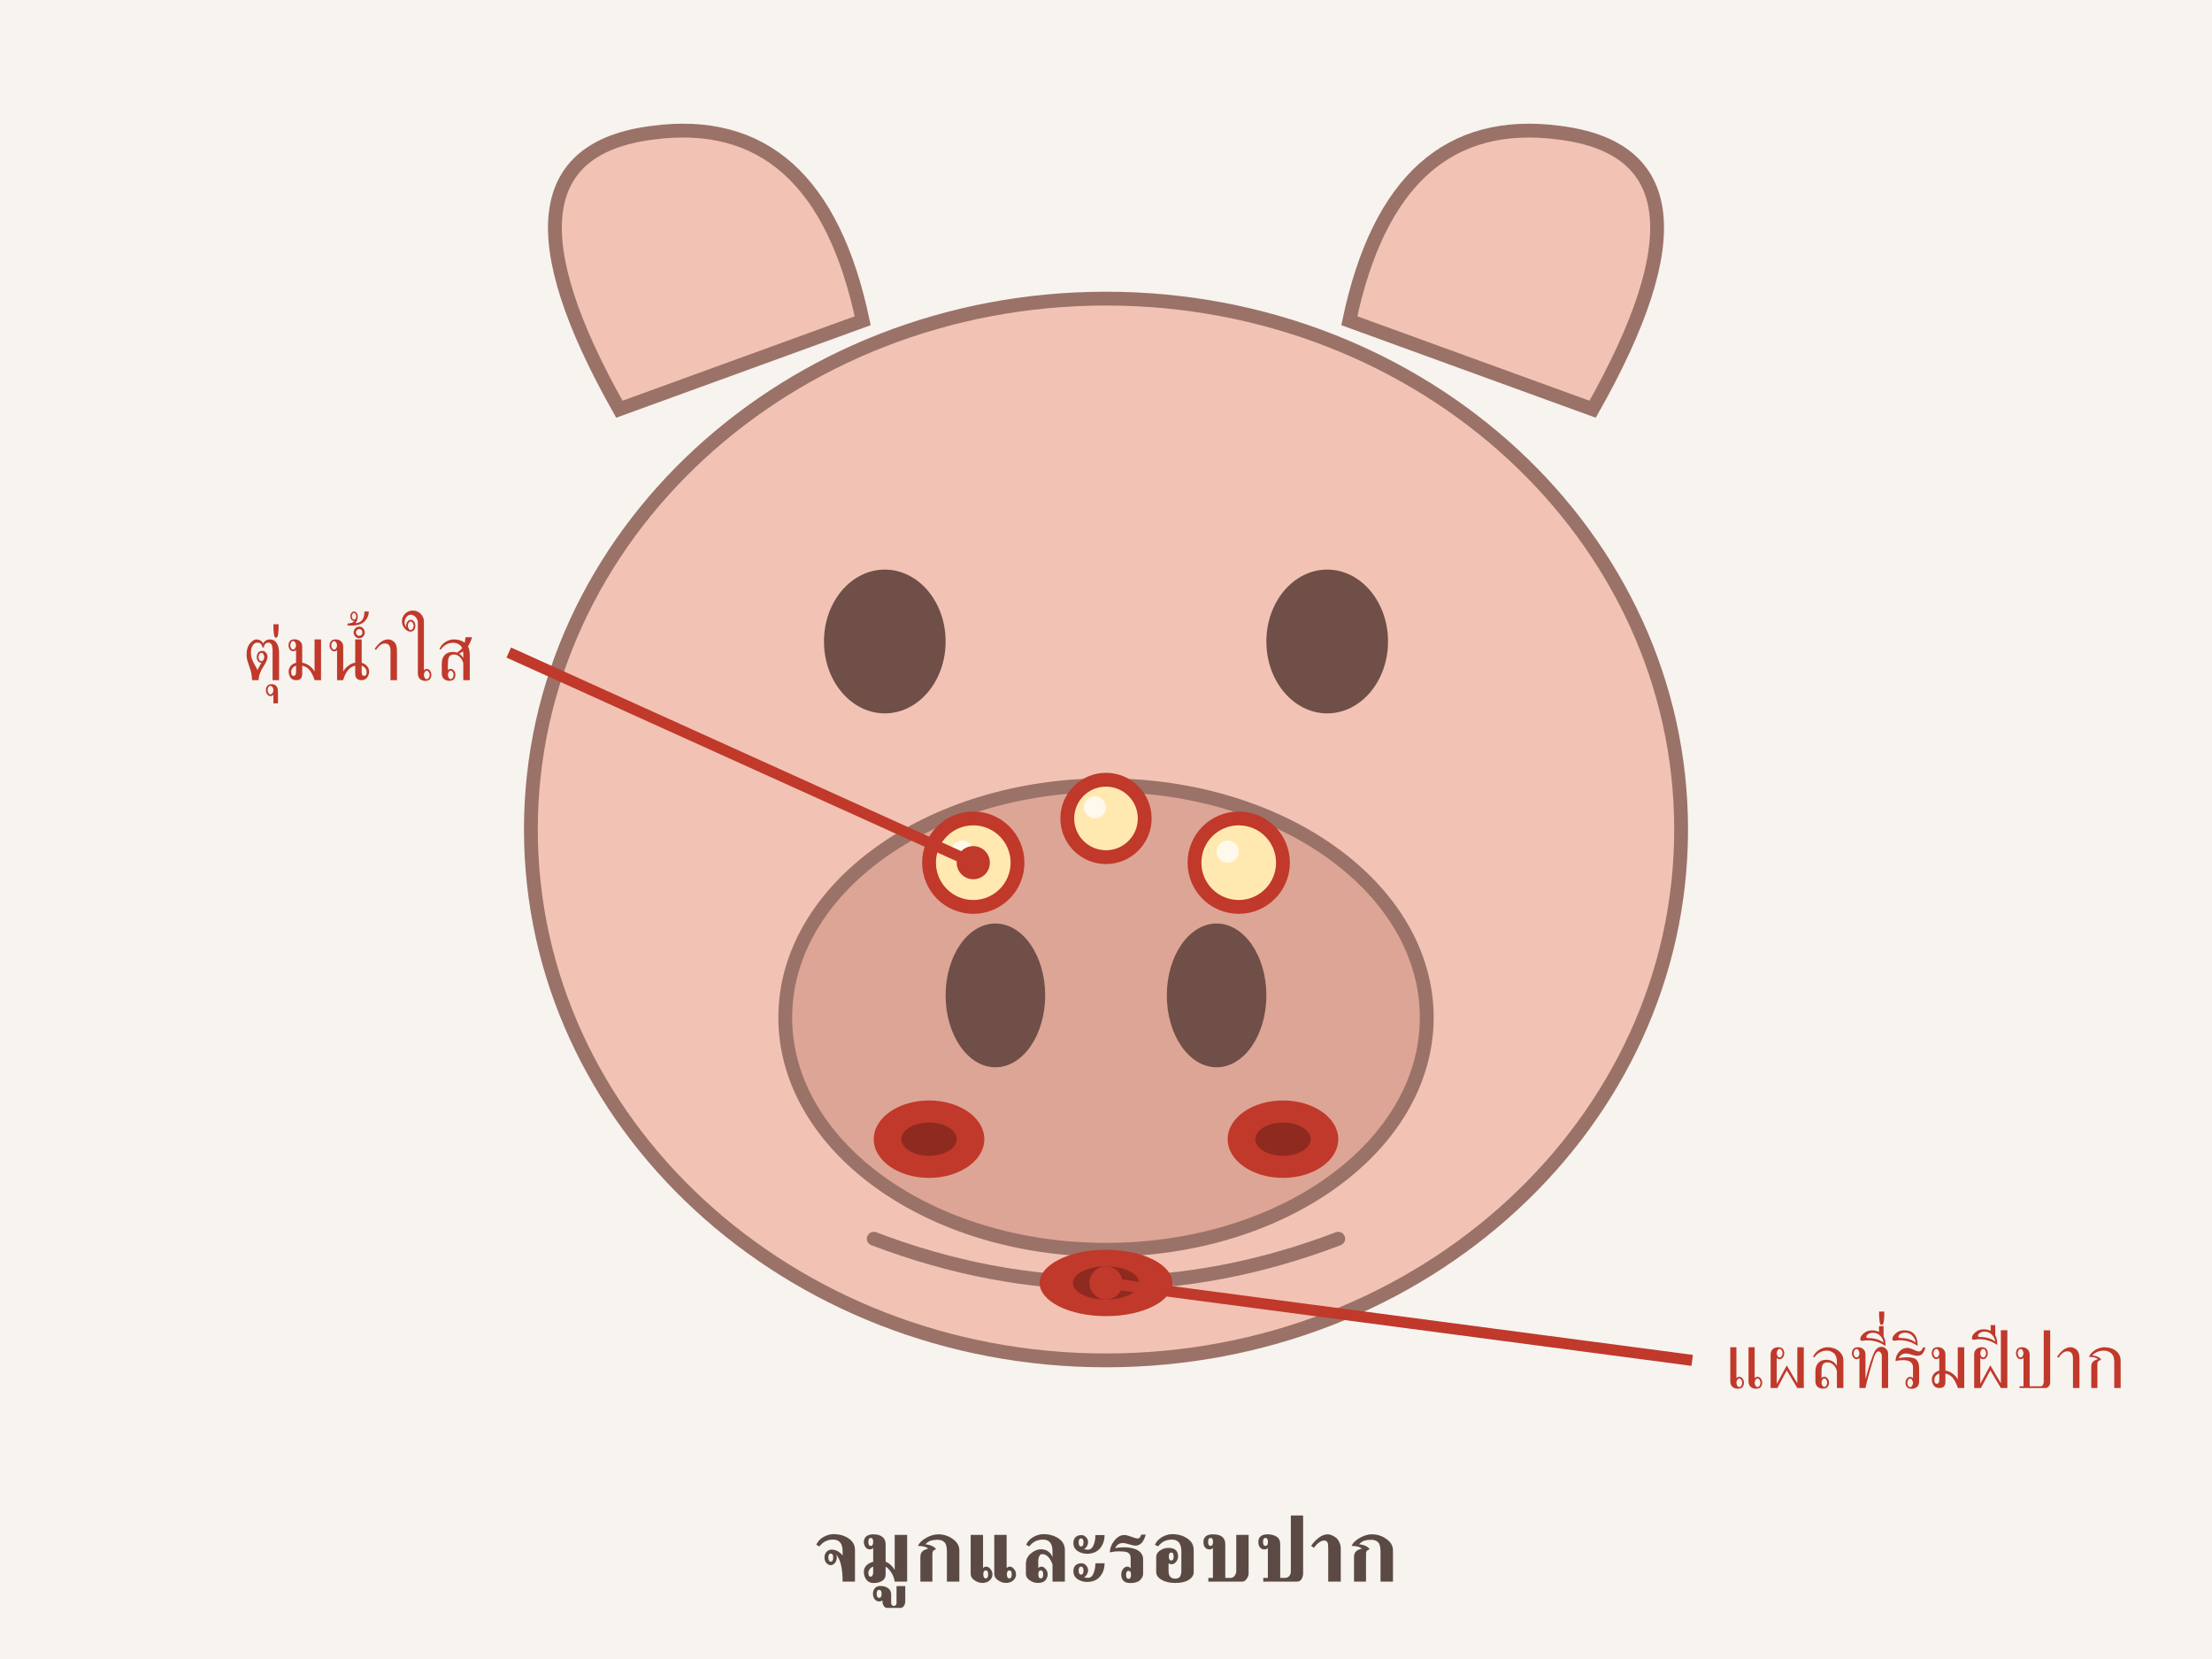
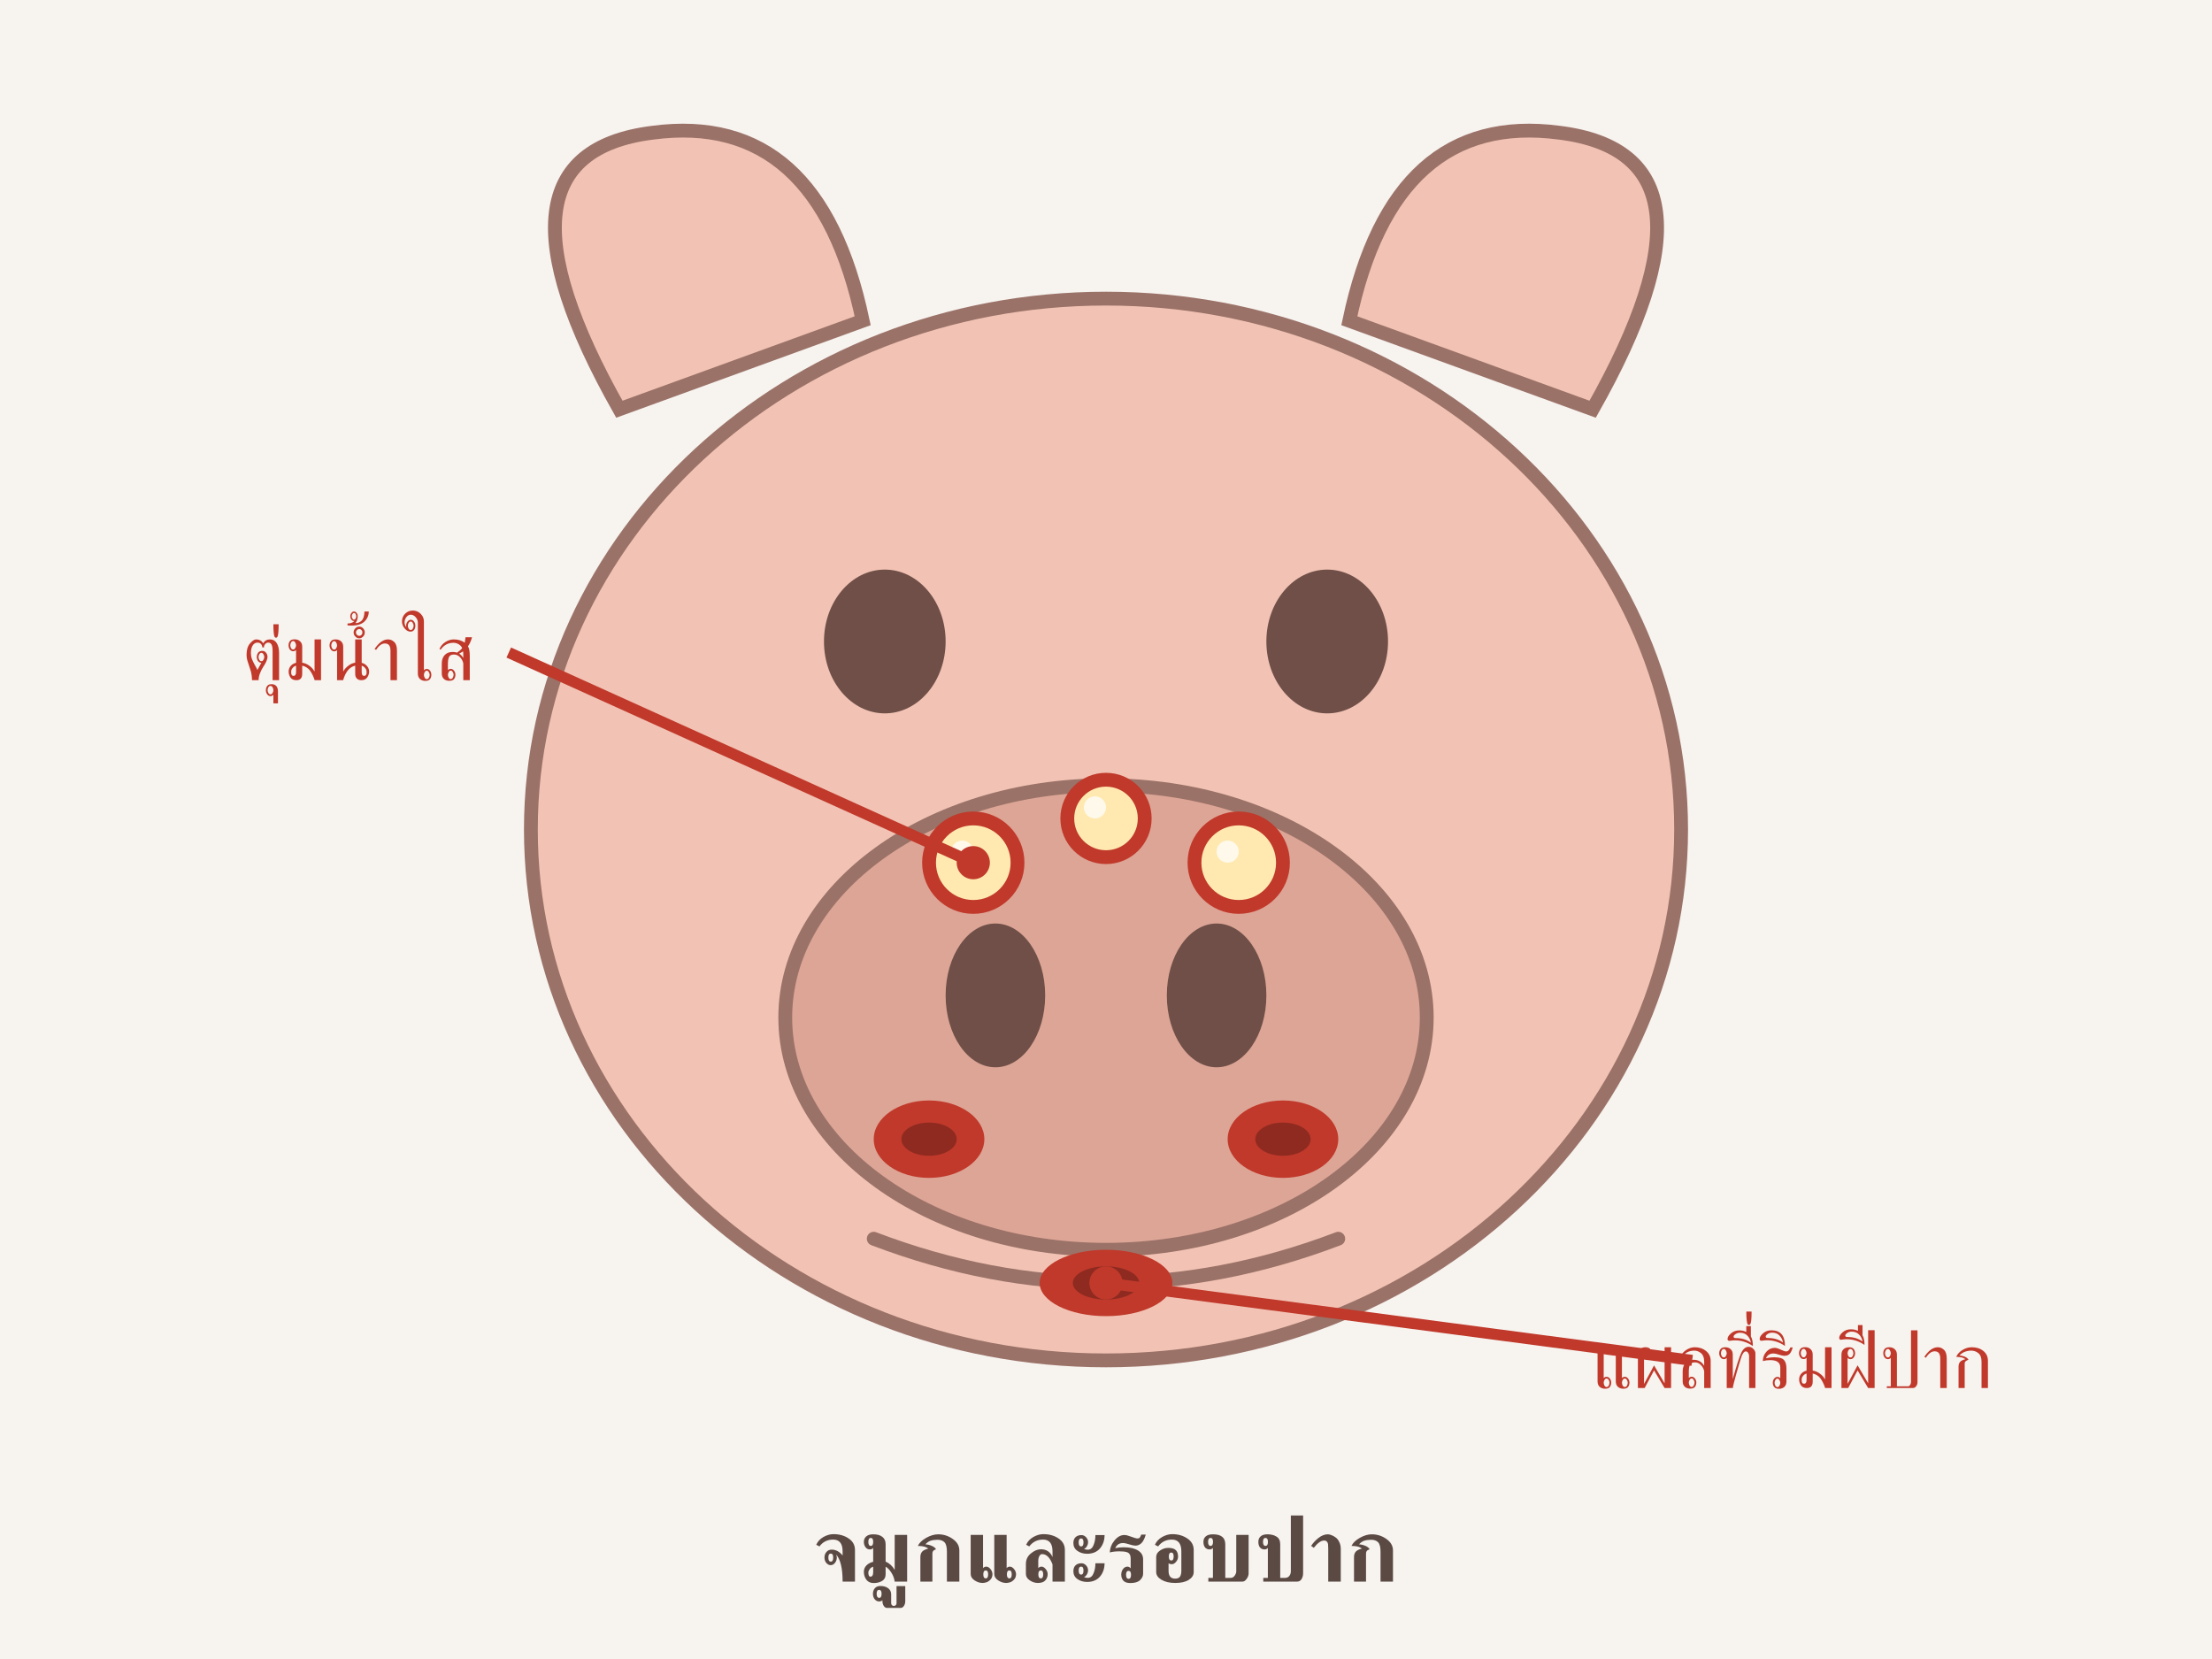
<svg xmlns="http://www.w3.org/2000/svg" viewBox="0 0 400 300" width="400" height="300" role="img" aria-labelledby="ttl dsc">
  <rect width="400" height="300" fill="#f7f3ef" />
  <ellipse cx="200" cy="150" rx="104" ry="96" fill="#f2c3b4" stroke="#9b7268" stroke-width="2.5" />
  <path d="M112 74 q-26 -46 6 -50 q30 -4 38 34 z" fill="#f2c3b4" stroke="#9b7268" stroke-width="2.5" />
  <path d="M288 74 q26 -46 -6 -50 q-30 -4 -38 34 z" fill="#f2c3b4" stroke="#9b7268" stroke-width="2.5" />
  <ellipse cx="160" cy="116" rx="11" ry="13" fill="#6f4f47" />
  <ellipse cx="240" cy="116" rx="11" ry="13" fill="#6f4f47" />
  <ellipse cx="200" cy="184" rx="58" ry="42" fill="#dda596" stroke="#9b7268" stroke-width="2.5" />
  <ellipse cx="180" cy="180" rx="9" ry="13" fill="#6f4f47" />
  <ellipse cx="220" cy="180" rx="9" ry="13" fill="#6f4f47" />
  <path d="M158 224 q42 16 84 0" fill="none" stroke="#9b7268" stroke-width="2.5" stroke-linecap="round" />
  <circle cx="176" cy="156" r="8" fill="#ffe9b0" stroke="#c0392b" stroke-width="2.5" />
  <circle cx="174" cy="154" r="2" fill="#fff" opacity=".75" />
  <circle cx="224" cy="156" r="8" fill="#ffe9b0" stroke="#c0392b" stroke-width="2.5" />
  <circle cx="222" cy="154" r="2" fill="#fff" opacity=".75" />
  <circle cx="200" cy="148" r="7" fill="#ffe9b0" stroke="#c0392b" stroke-width="2.5" />
  <circle cx="198" cy="146" r="2" fill="#fff" opacity=".75" />
  <ellipse cx="168" cy="206" rx="10" ry="7" fill="#c0392b" />
  <ellipse cx="168" cy="206" rx="5" ry="3" fill="#8e2a20" />
  <ellipse cx="232" cy="206" rx="10" ry="7" fill="#c0392b" />
  <ellipse cx="232" cy="206" rx="5" ry="3" fill="#8e2a20" />
  <ellipse cx="200" cy="232" rx="12" ry="6" fill="#c0392b" />
  <ellipse cx="200" cy="232" rx="6" ry="3" fill="#8e2a20" />
  <path d="M176 156 L92 118" stroke="#c0392b" stroke-width="2" fill="none" />
  <circle cx="176" cy="156" r="3" fill="#c0392b" />
  <text x="86" y="123" text-anchor="end" font-family="IBM Plex Sans Thai, Segoe UI, sans-serif" font-size="14" fill="#c0392b">ตุ่มน้ำใส</text>
  <path d="M200 232 L306 246" stroke="#c0392b" stroke-width="2" fill="none" />
  <circle cx="200" cy="232" r="3" fill="#c0392b" />
-   <text x="312" y="251" text-anchor="start" font-family="IBM Plex Sans Thai, Segoe UI, sans-serif" font-size="14" fill="#c0392b">แผลที่ริมฝีปาก</text>
+   <text x="288" y="251" text-anchor="start" font-family="IBM Plex Sans Thai, Segoe UI, sans-serif" font-size="14" fill="#c0392b">แผลที่ริมฝีปาก</text>
  <text x="200" y="286" text-anchor="middle" font-family="IBM Plex Sans Thai, Segoe UI, sans-serif" font-size="16" font-weight="600" fill="#5b4a44">จมูกและรอบปาก</text>
</svg>
